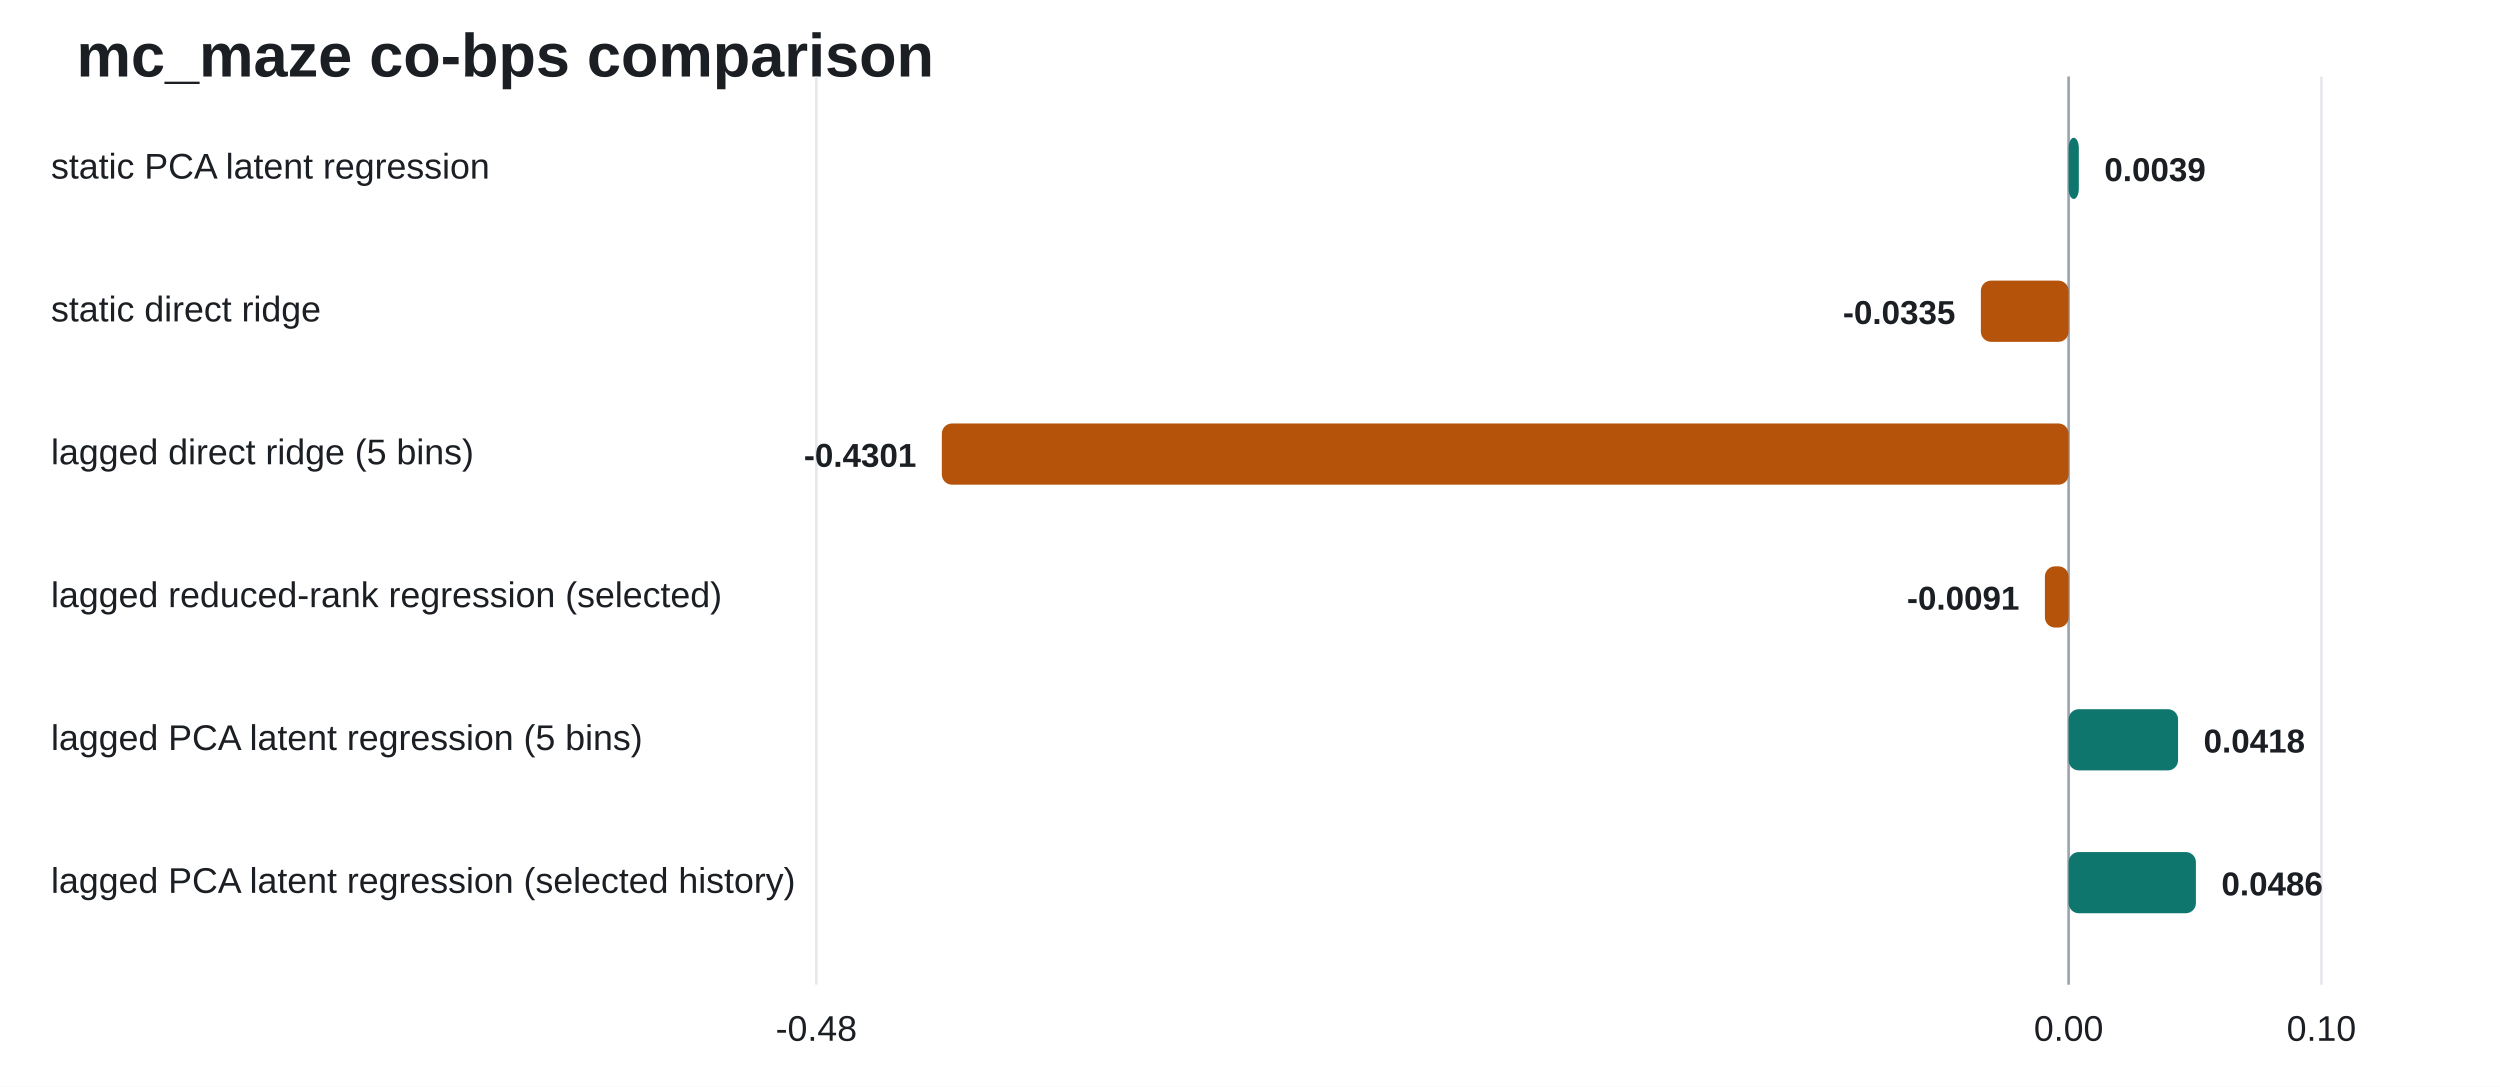
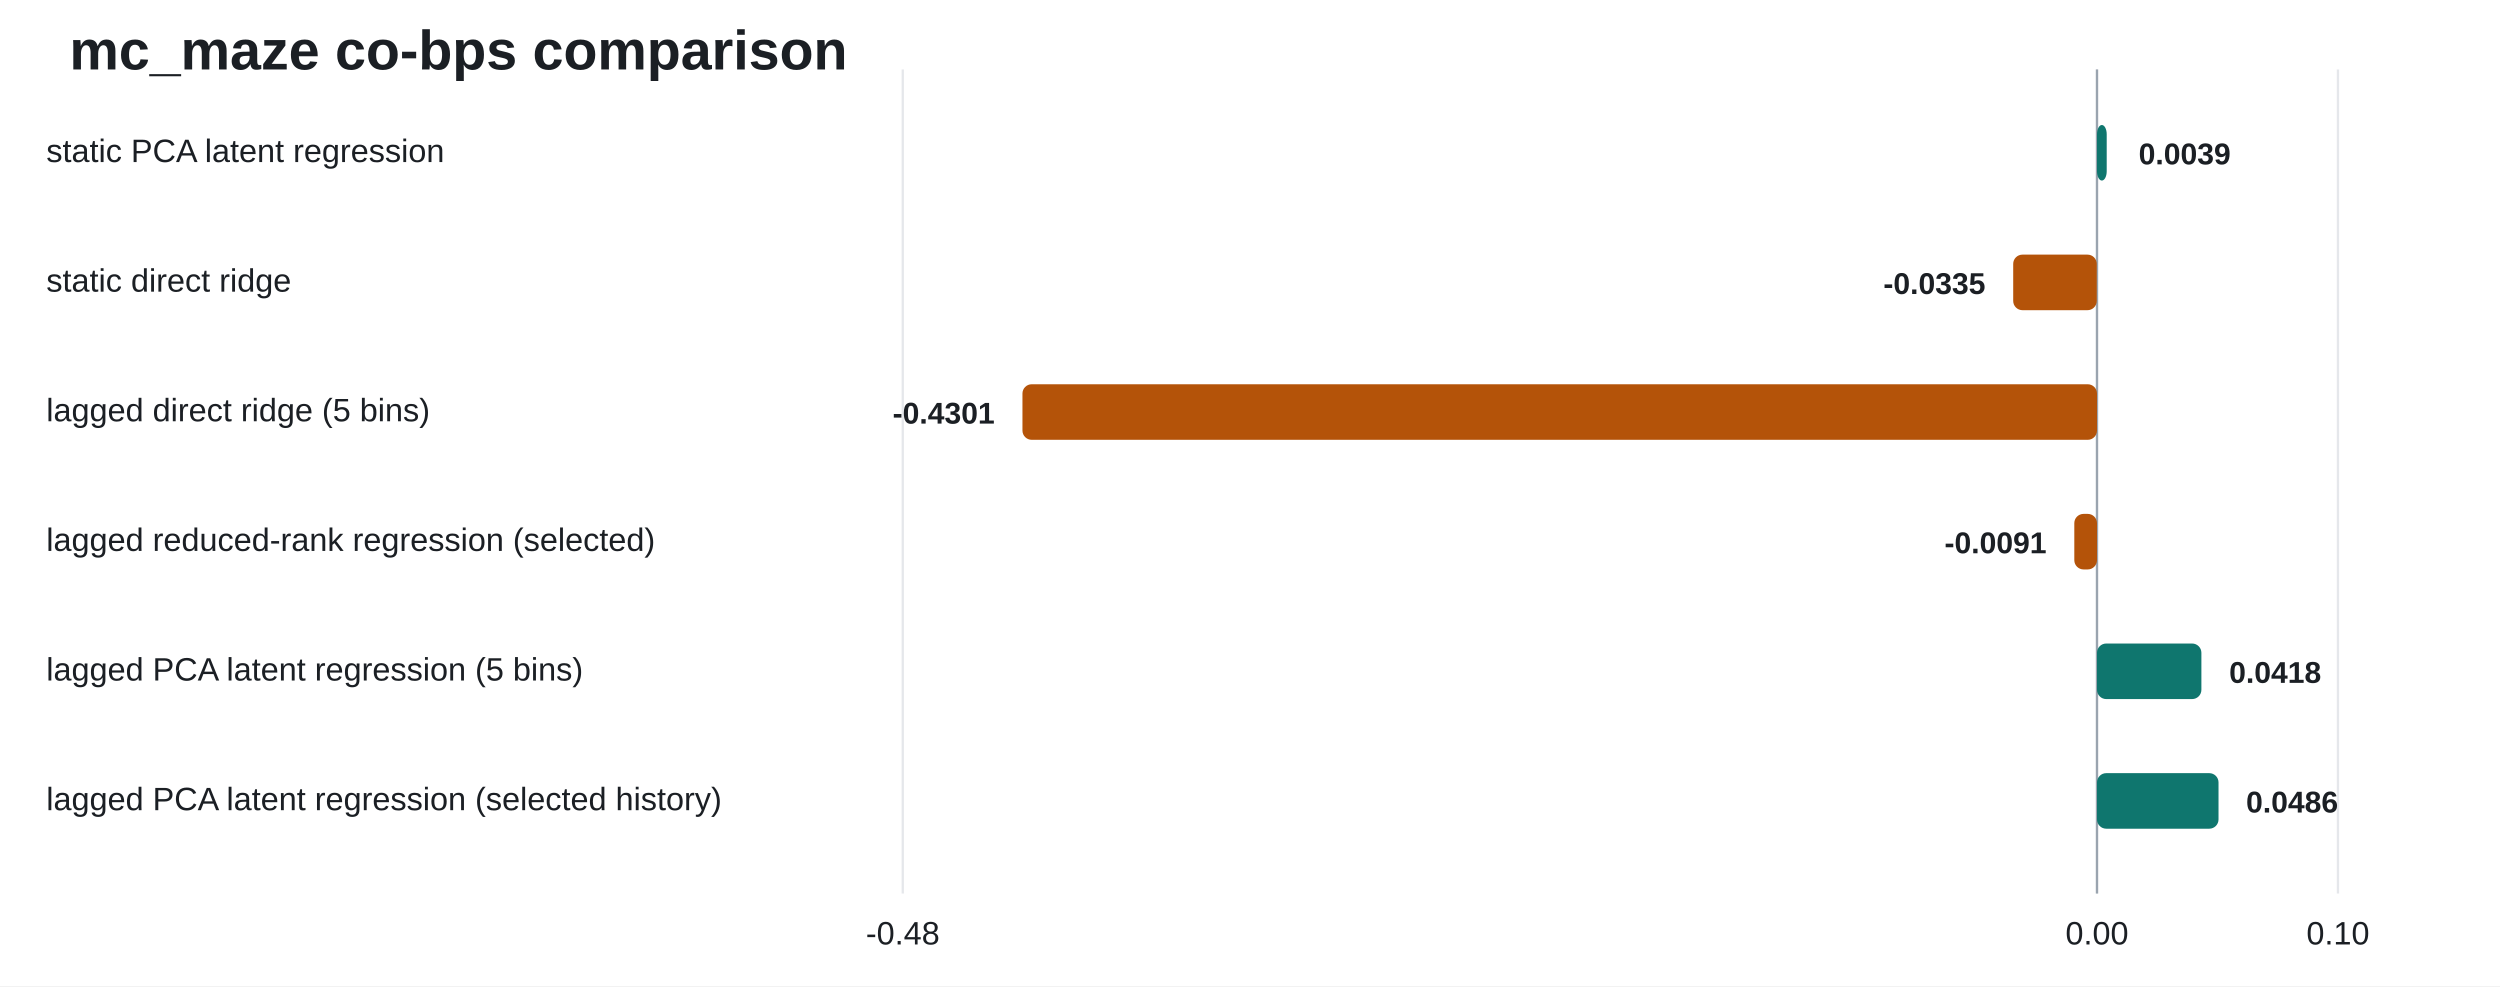
- <svg xmlns="http://www.w3.org/2000/svg" width="980" height="426" viewBox="0 0 980 426">
+ <svg xmlns="http://www.w3.org/2000/svg" width="1080" height="426" viewBox="0 0 1080 426">
  <style>
text { font-family: Arial, Helvetica, sans-serif; fill: #1b1f24; }
.title { font-size: 24px; font-weight: 700; }
.label { font-size: 14px; }
.value { font-size: 13px; font-weight: 600; }
.axis { stroke: #9aa4af; stroke-width: 1; }
.grid { stroke: #e5e7eb; stroke-width: 1; }
</style>
  <rect width="100%" height="100%" fill="#ffffff" />
  <text class="title" x="30" y="30">mc_maze co-bps comparison</text>
-   <line class="grid" x1="320.0" y1="30" x2="320.0" y2="386" />
-   <text class="label" x="320.0" y="408" text-anchor="middle">-0.48</text>
-   <line class="grid" x1="810.9" y1="30" x2="810.9" y2="386" />
-   <text class="label" x="810.9" y="408" text-anchor="middle">0.00</text>
-   <line class="grid" x1="910.0" y1="30" x2="910.0" y2="386" />
-   <text class="label" x="910.0" y="408" text-anchor="middle">0.10</text>
-   <line class="axis" x1="810.9" y1="30" x2="810.9" y2="386" />
+   <line class="grid" x1="390.0" y1="30" x2="390.0" y2="386" />
+   <text class="label" x="390.0" y="408" text-anchor="middle">-0.48</text>
+   <line class="grid" x1="905.9" y1="30" x2="905.9" y2="386" />
+   <text class="label" x="905.9" y="408" text-anchor="middle">0.00</text>
+   <line class="grid" x1="1010.0" y1="30" x2="1010.0" y2="386" />
+   <text class="label" x="1010.0" y="408" text-anchor="middle">0.10</text>
+   <line class="axis" x1="905.9" y1="30" x2="905.9" y2="386" />
  <text class="label" x="20" y="70">static PCA latent regression</text>
-   <rect x="810.9" y="54" width="4.0" height="24" rx="4" fill="#0f766e" />
-   <text class="value" x="824.9" y="71" text-anchor="start">0.0039</text>
+   <rect x="905.9" y="54" width="4.2" height="24" rx="4" fill="#0f766e" />
+   <text class="value" x="923.9" y="71" text-anchor="start">0.0039</text>
  <text class="label" x="20" y="126">static direct ridge</text>
-   <rect x="776.5" y="110" width="34.4" height="24" rx="4" fill="#b45309" />
-   <text class="value" x="766.5" y="127" text-anchor="end">-0.0335</text>
+   <rect x="869.7" y="110" width="36.1" height="24" rx="4" fill="#b45309" />
+   <text class="value" x="857.7" y="127" text-anchor="end">-0.0335</text>
  <text class="label" x="20" y="182">lagged direct ridge (5 bins)</text>
-   <rect x="369.2" y="166" width="441.7" height="24" rx="4" fill="#b45309" />
-   <text class="value" x="359.2" y="183" text-anchor="end">-0.4301</text>
+   <rect x="441.7" y="166" width="464.2" height="24" rx="4" fill="#b45309" />
+   <text class="value" x="429.7" y="183" text-anchor="end">-0.4301</text>
  <text class="label" x="20" y="238">lagged reduced-rank regression (selected)</text>
-   <rect x="801.6" y="222" width="9.3" height="24" rx="4" fill="#b45309" />
-   <text class="value" x="791.6" y="239" text-anchor="end">-0.0091</text>
+   <rect x="896.1" y="222" width="9.8" height="24" rx="4" fill="#b45309" />
+   <text class="value" x="884.1" y="239" text-anchor="end">-0.0091</text>
  <text class="label" x="20" y="294">lagged PCA latent regression (5 bins)</text>
-   <rect x="810.9" y="278" width="42.9" height="24" rx="4" fill="#0f766e" />
-   <text class="value" x="863.8" y="295" text-anchor="start">0.0418</text>
+   <rect x="905.9" y="278" width="45.1" height="24" rx="4" fill="#0f766e" />
+   <text class="value" x="963.0" y="295" text-anchor="start">0.0418</text>
  <text class="label" x="20" y="350">lagged PCA latent regression (selected history)</text>
-   <rect x="810.9" y="334" width="49.9" height="24" rx="4" fill="#0f766e" />
-   <text class="value" x="870.8" y="351" text-anchor="start">0.0486</text>
+   <rect x="905.9" y="334" width="52.5" height="24" rx="4" fill="#0f766e" />
+   <text class="value" x="970.3" y="351" text-anchor="start">0.0486</text>
</svg>
